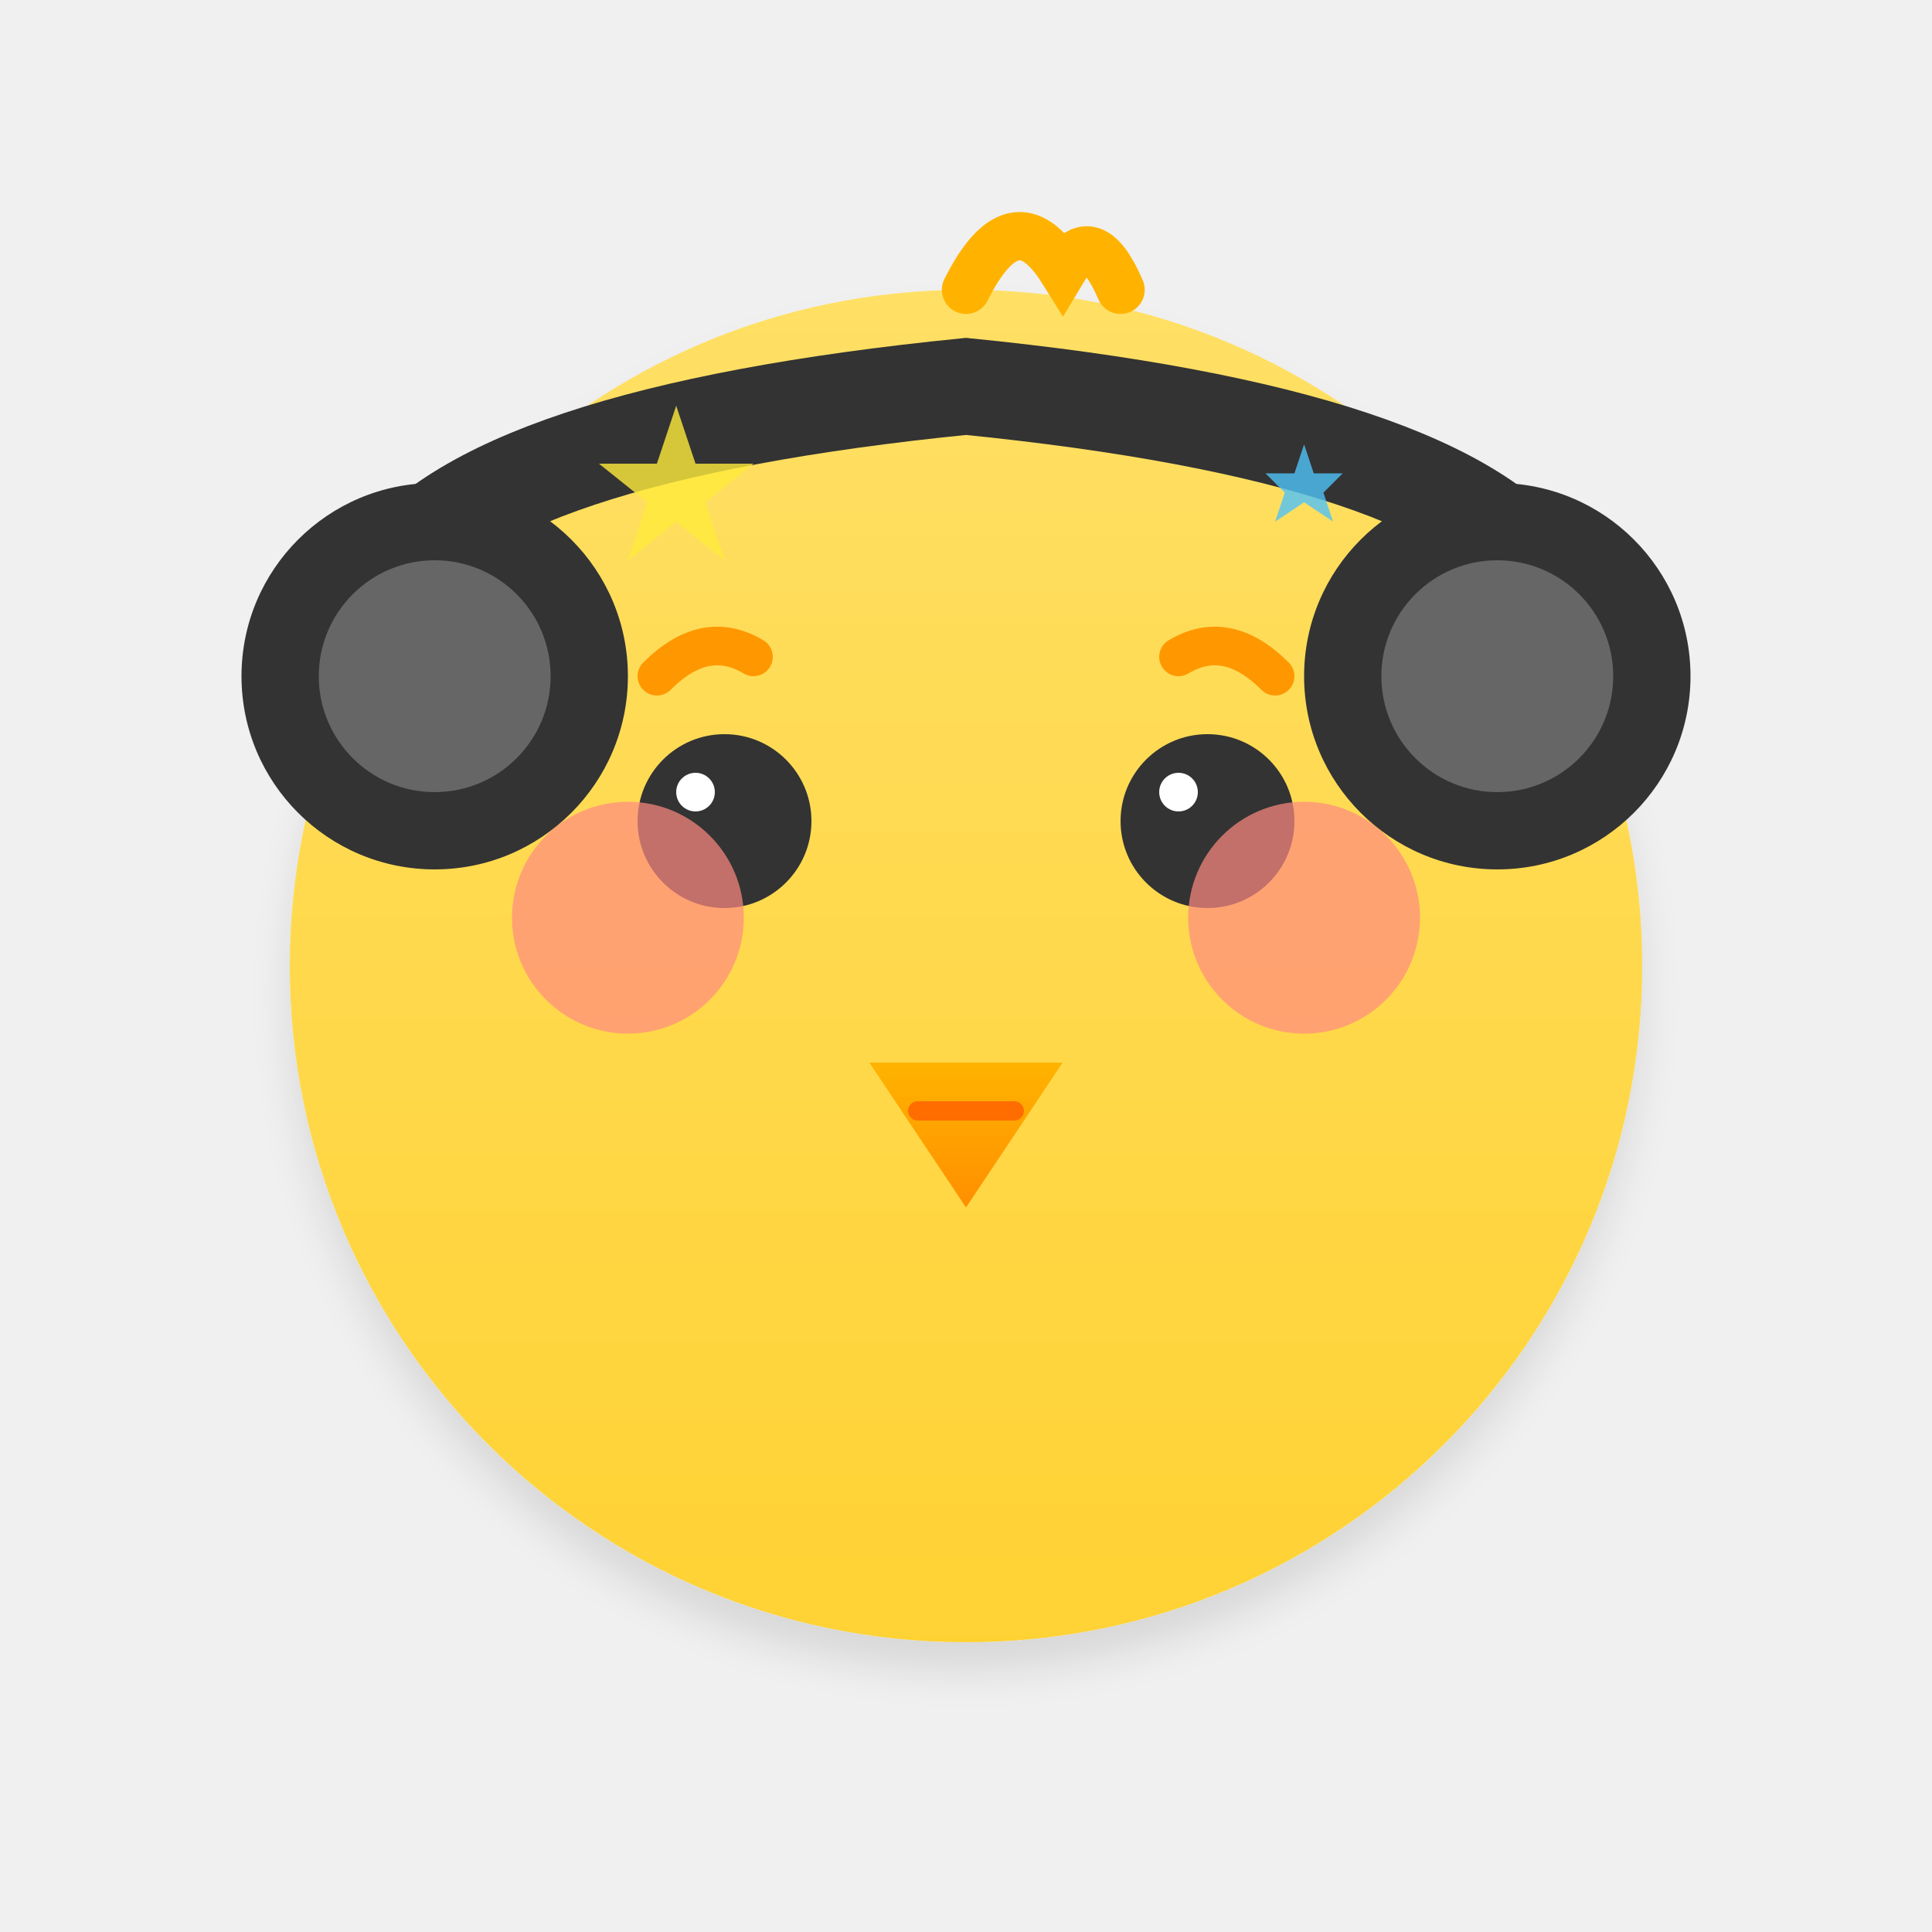
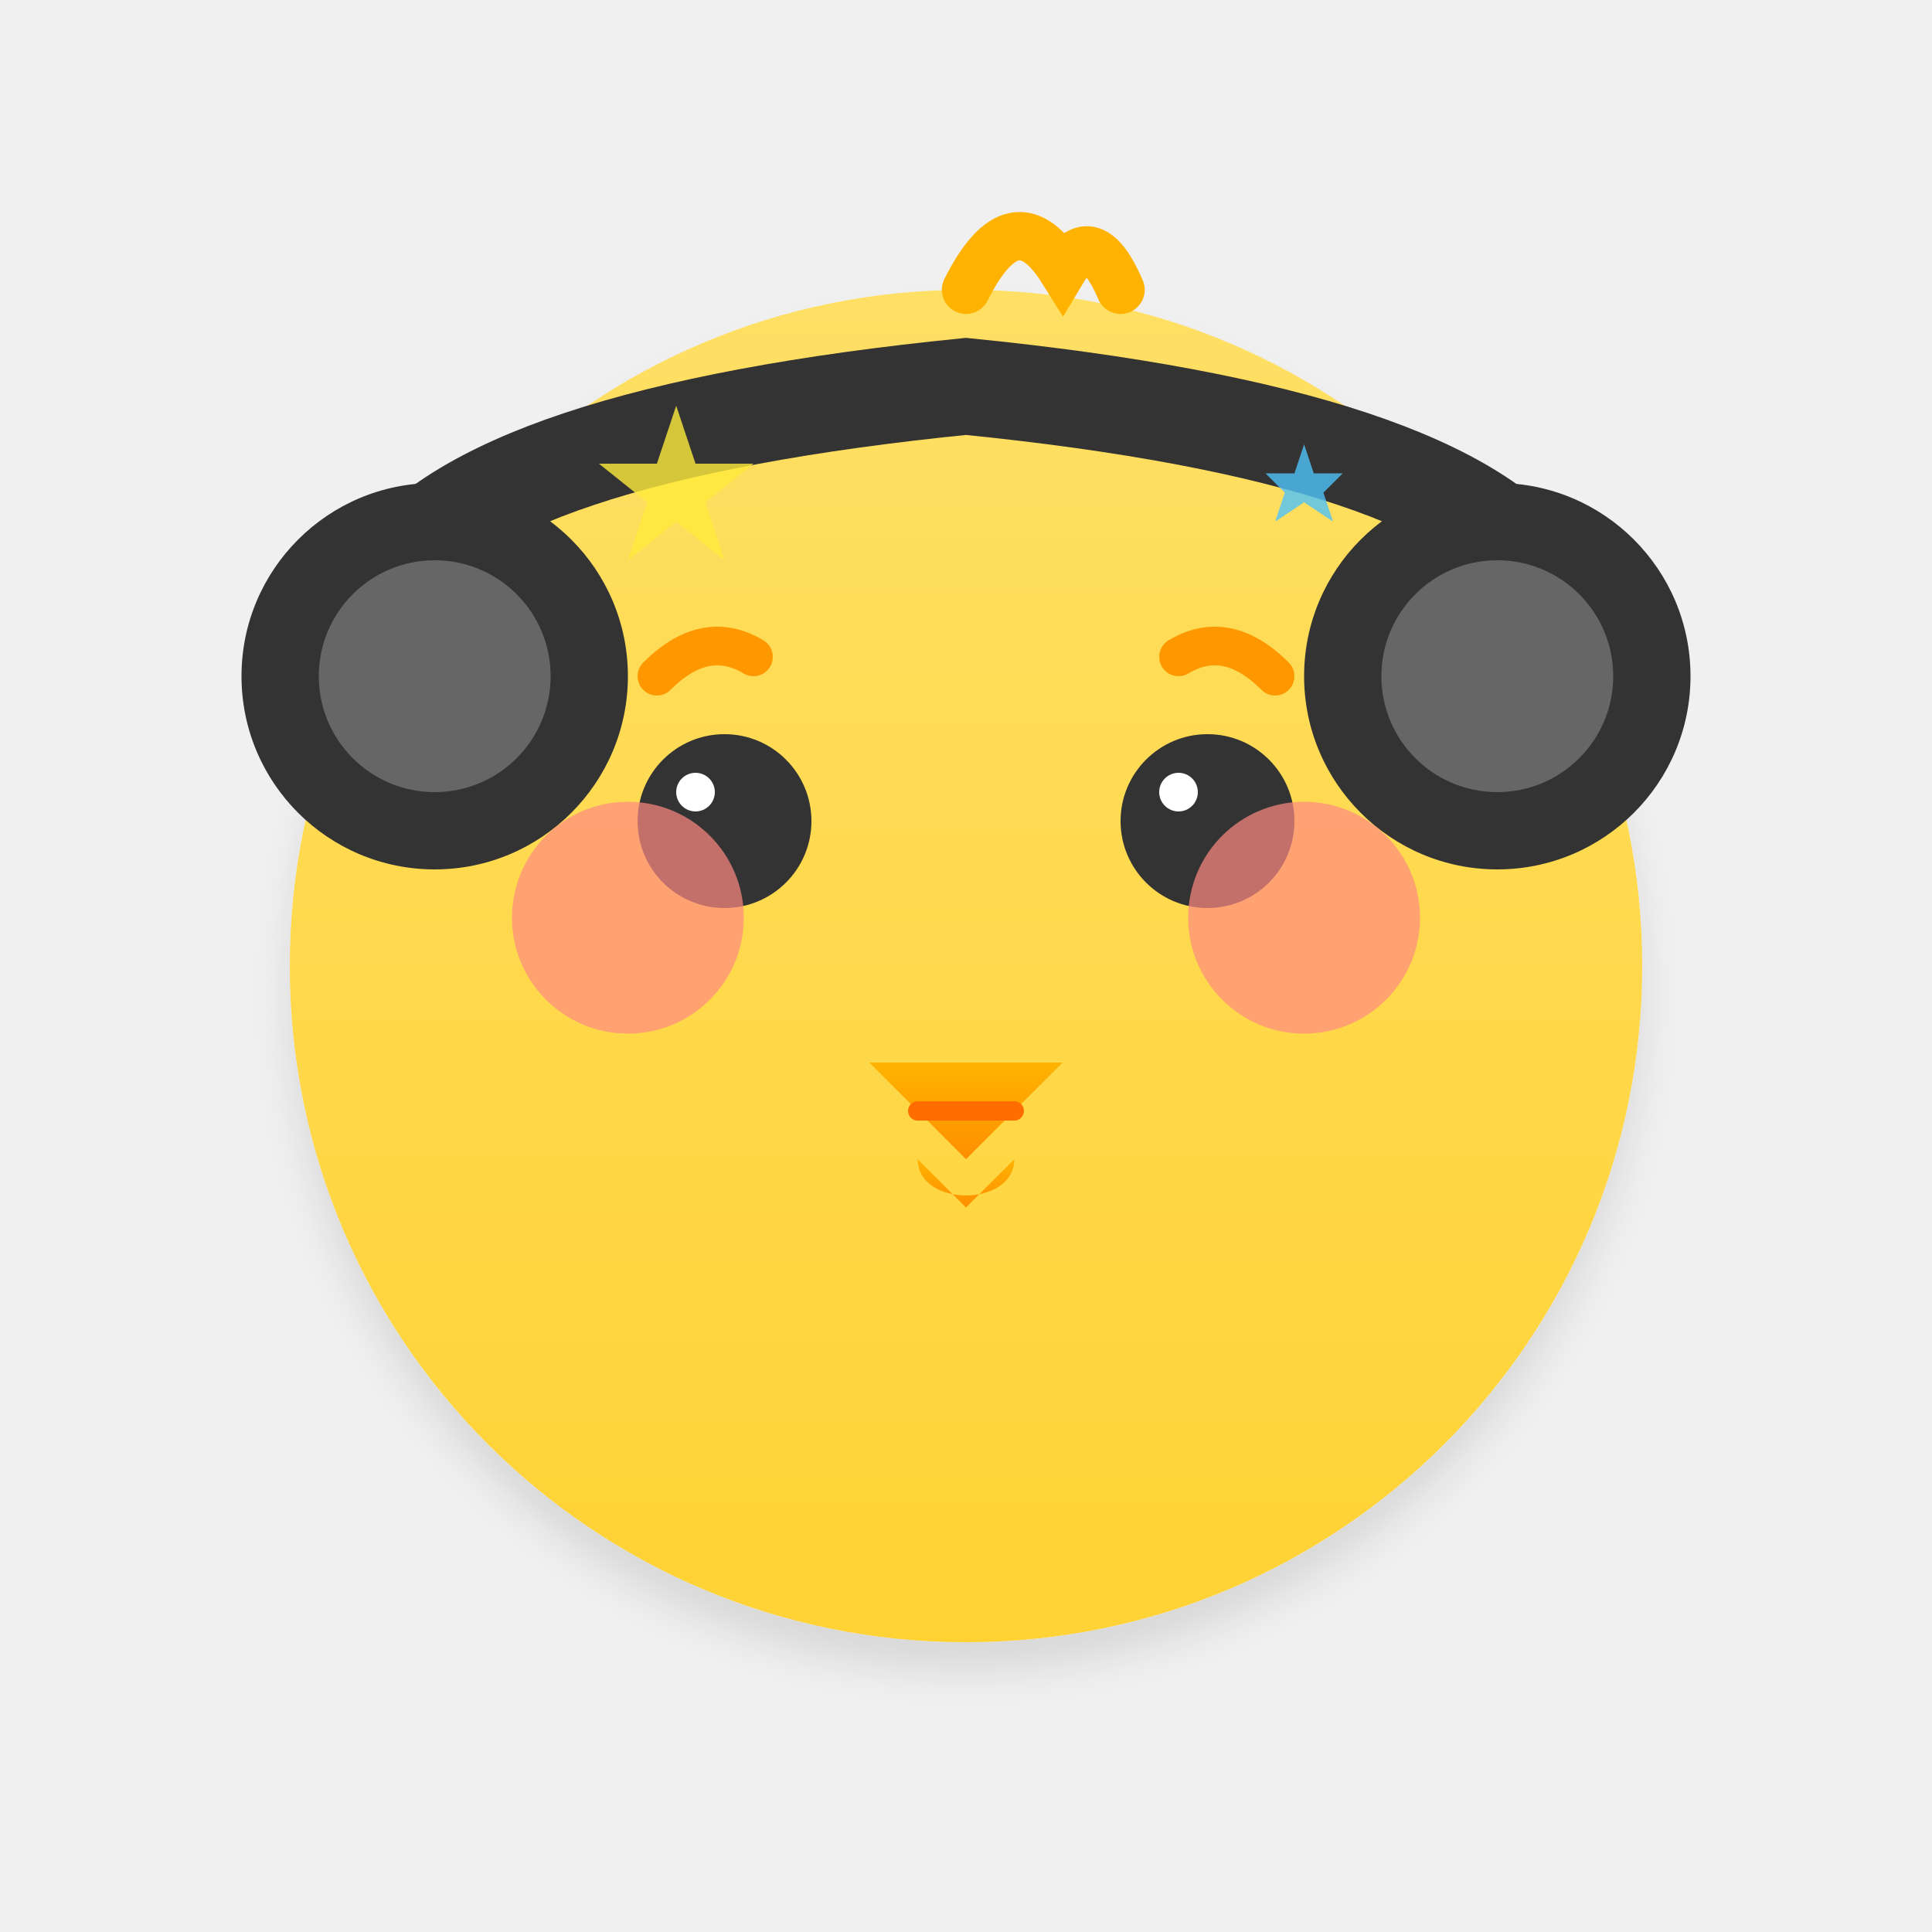
<svg xmlns="http://www.w3.org/2000/svg" width="200" height="200" viewBox="0 0 200 200" fill="none">
  <defs>
    <linearGradient id="duckGradient" x1="50%" y1="0%" x2="50%" y2="100%">
      <stop offset="0%" stop-color="#FFE066" />
      <stop offset="100%" stop-color="#FFD233" />
    </linearGradient>
    <linearGradient id="beakGradient" x1="50%" y1="0%" x2="50%" y2="100%">
      <stop offset="0%" stop-color="#FFB300" />
      <stop offset="100%" stop-color="#FF8F00" />
    </linearGradient>
    <filter id="softShadow">
      <feDropShadow dx="0" dy="3" stdDeviation="2" flood-color="rgba(0,0,0,0.1)" />
    </filter>
  </defs>
-   <g>
-     <circle cx="100" cy="100" r="70" fill="url(#duckGradient)" filter="url(#softShadow)" />
-     <g>
-       <circle cx="75" cy="85" r="9" fill="#333333" />
-       <circle cx="72" cy="82" r="2" fill="#FFFFFF" />
-       <circle cx="125" cy="85" r="9" fill="#333333" />
-       <circle cx="122" cy="82" r="2" fill="#FFFFFF" />
+   <g id="duck-body-group">
+     <circle id="duck-head-main" cx="100" cy="100" r="70" fill="url(#duckGradient)" filter="url(#softShadow)" />
+     <g id="duck-eyes-group">
+       <circle id="left-eye-black" cx="75" cy="85" r="9" fill="#333333" />
+       <circle id="left-eye-highlight" cx="72" cy="82" r="2" fill="#FFFFFF" />
+       <circle id="right-eye-black" cx="125" cy="85" r="9" fill="#333333" />
+       <circle id="right-eye-highlight" cx="122" cy="82" r="2" fill="#FFFFFF" />
    </g>
-     <g stroke="#FF9800" stroke-width="4" stroke-linecap="round" fill="none">
-       <path d="M68 70 Q73 65, 78 68" />
-       <path d="M122 68 Q127 65, 132 70" />
+     <g id="duck-eyebrows-group" stroke="#FF9800" stroke-width="4" stroke-linecap="round" fill="none">
+       <path id="left-eyebrow" d="M68 70 Q73 65, 78 68" />
+       <path id="right-eyebrow" d="M122 68 Q127 65, 132 70" />
    </g>
-     <g>
-       <path d="M90 110 L110 110 L100 125 Z" fill="url(#beakGradient)" />
-       <path d="M95 115 L105 115" stroke="#FF6D00" stroke-width="2" stroke-linecap="round" />
+     <g id="duck-mouth-group">
+       <path id="duck-mouth-top" d="M90 110 L110 110 L100 120 Z" fill="url(#beakGradient)" />
+       <path id="duck-mouth-bottom" d="M95 120 C95 125, 105 125, 105 120 L100 125 Z" fill="url(#beakGradient)" />
+       <path id="duck-mouth-line" d="M95 115 L105 115" stroke="#FF6D00" stroke-width="2" stroke-linecap="round" />
    </g>
-     <g opacity="0.7">
-       <circle cx="65" cy="95" r="12" fill="#FF8A80" />
-       <circle cx="135" cy="95" r="12" fill="#FF8A80" />
+     <g id="duck-blush-group" opacity="0.7">
+       <circle id="left-blush" cx="65" cy="95" r="12" fill="#FF8A80" />
+       <circle id="right-blush" cx="135" cy="95" r="12" fill="#FF8A80" />
    </g>
  </g>
-   <g>
-     <path d="M40 60 Q50 45, 100 40 Q150 45, 160 60" stroke="#333333" stroke-width="10" fill="none" stroke-linecap="round" />
-     <circle cx="45" cy="70" r="20" fill="#333333" />
-     <circle cx="45" cy="70" r="12" fill="#666666" />
-     <circle cx="155" cy="70" r="20" fill="#333333" />
-     <circle cx="155" cy="70" r="12" fill="#666666" />
+   <g id="duck-headset-group">
+     <path id="headset-band" d="M40 60 Q50 45, 100 40 Q150 45, 160 60" stroke="#333333" stroke-width="10" fill="none" stroke-linecap="round" />
+     <circle id="headset-left-earpiece-outer" cx="45" cy="70" r="20" fill="#333333" />
+     <circle id="headset-left-earpiece-inner" cx="45" cy="70" r="12" fill="#666666" />
+     <circle id="headset-right-earpiece-outer" cx="155" cy="70" r="20" fill="#333333" />
+     <circle id="headset-right-earpiece-inner" cx="155" cy="70" r="12" fill="#666666" />
  </g>
-   <path d="M100 30 Q105 20, 110 28 Q113 23, 116 30" stroke="#FFB300" stroke-width="5" fill="none" stroke-linecap="round" />
-   <g opacity="0.8">
-     <g transform="translate(60, 40)">
-       <path d="M10 2 L12 8 L18 8 L13 12 L15 18 L10 14 L5 18 L7 12 L2 8 L8 8 Z" fill="#FFEB3B" />
-     </g>
-     <g transform="translate(130, 45)">
-       <path d="M5 1 L6 4 L9 4 L7 6 L8 9 L5 7 L2 9 L3 6 L1 4 L4 4 Z" fill="#4FC3F7" />
-     </g>
+   <path id="stray-hair" d="M100 30 Q105 20, 110 28 Q113 23, 116 30" stroke="#FFB300" stroke-width="5" fill="none" stroke-linecap="round" />
+   <g id="star-left-group" opacity="0.8" transform="translate(60, 40)">
+     <path id="star-left" d="M10 2 L12 8 L18 8 L13 12 L15 18 L10 14 L5 18 L7 12 L2 8 L8 8 Z" fill="#FFEB3B" />
+   </g>
+   <g id="star-right-group" opacity="0.8" transform="translate(130, 45)">
+     <path id="star-right" d="M5 1 L6 4 L9 4 L7 6 L8 9 L5 7 L2 9 L3 6 L1 4 L4 4 Z" fill="#4FC3F7" />
  </g>
</svg>
